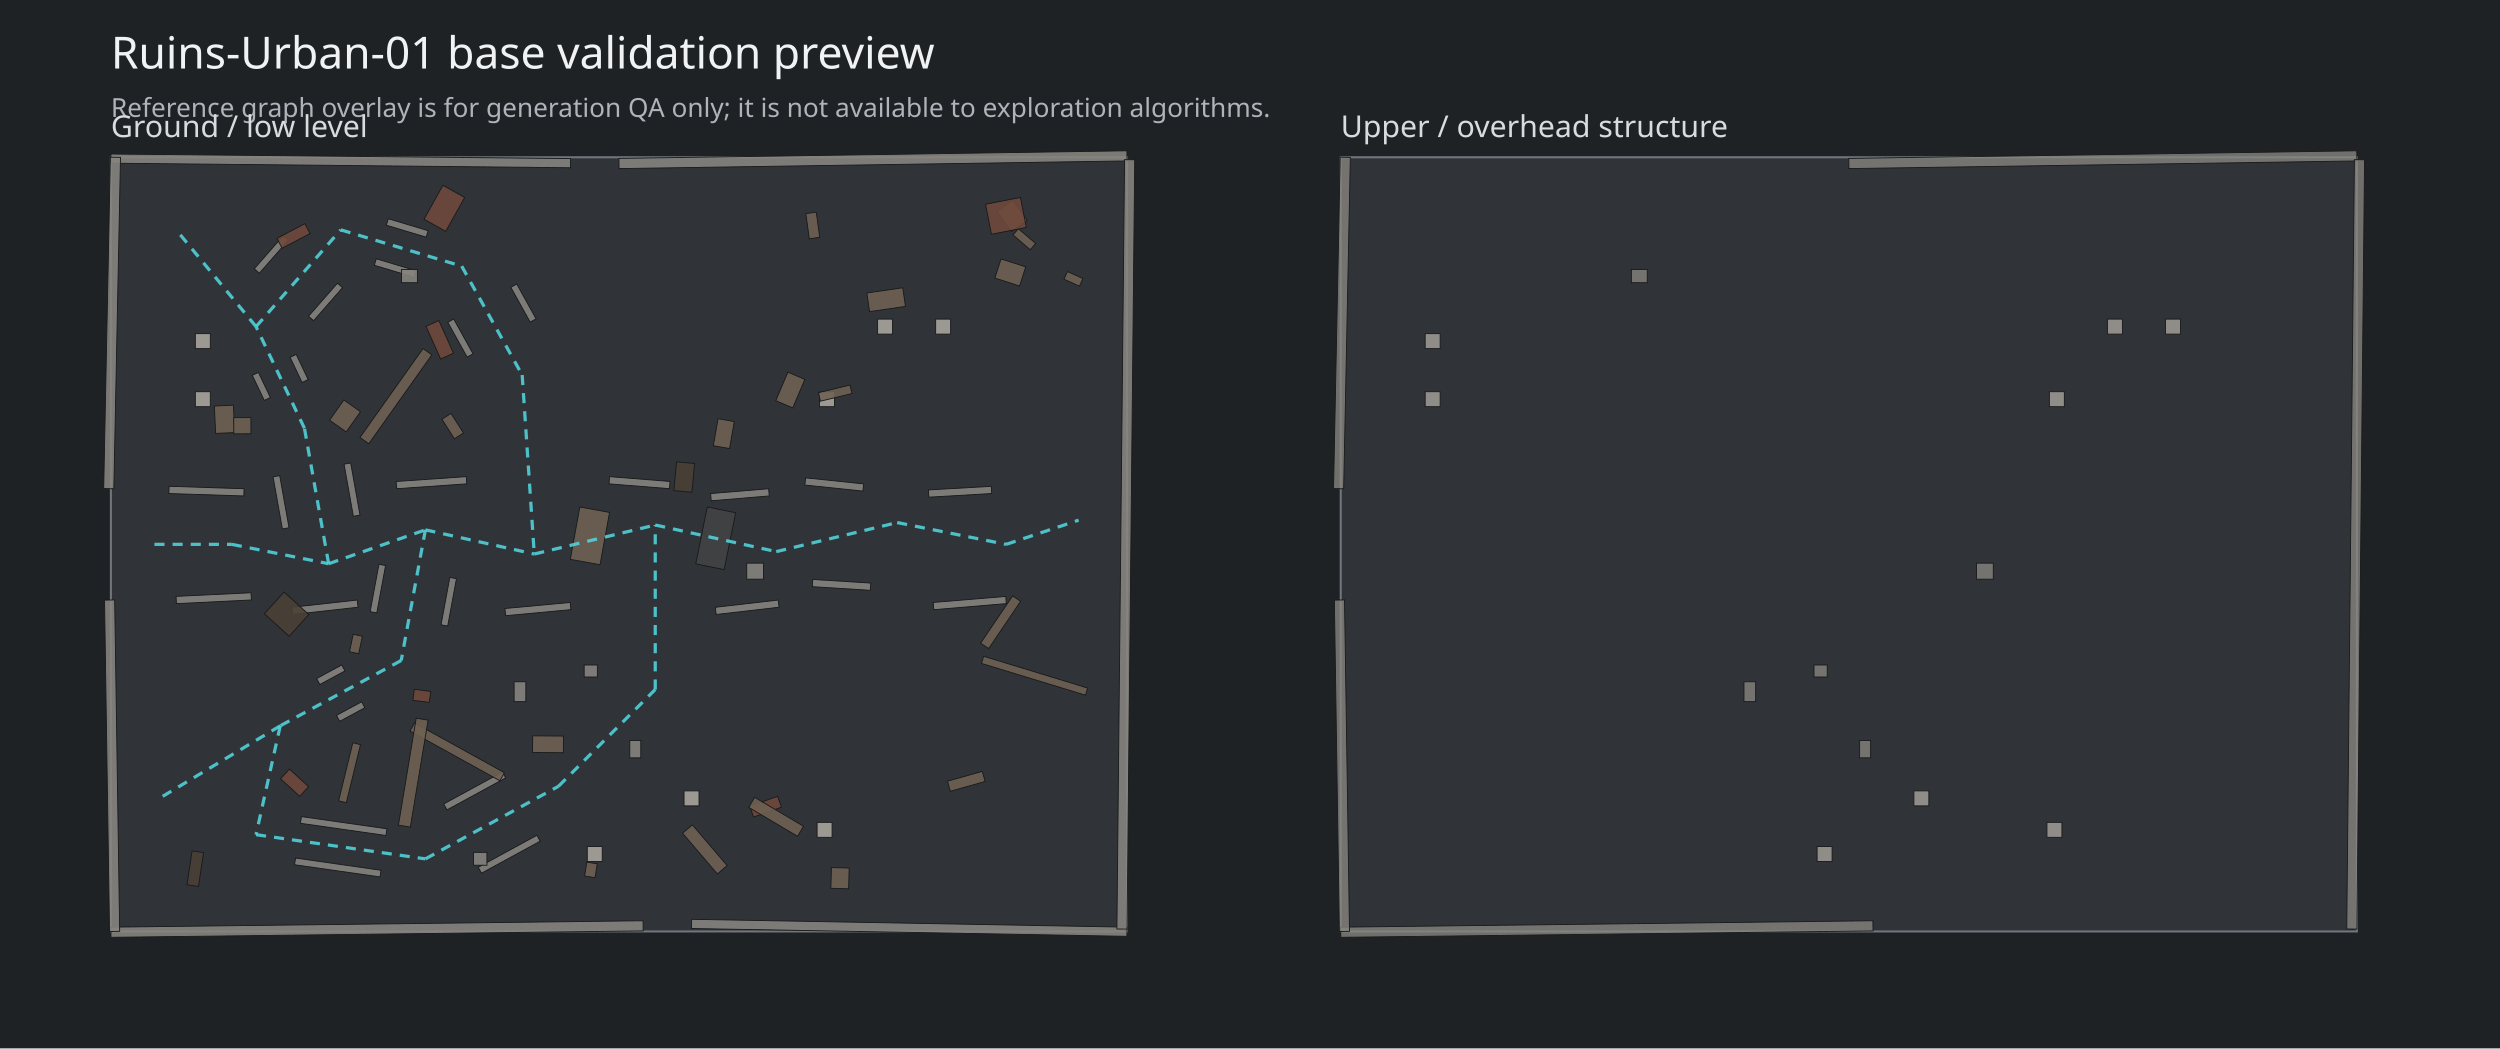
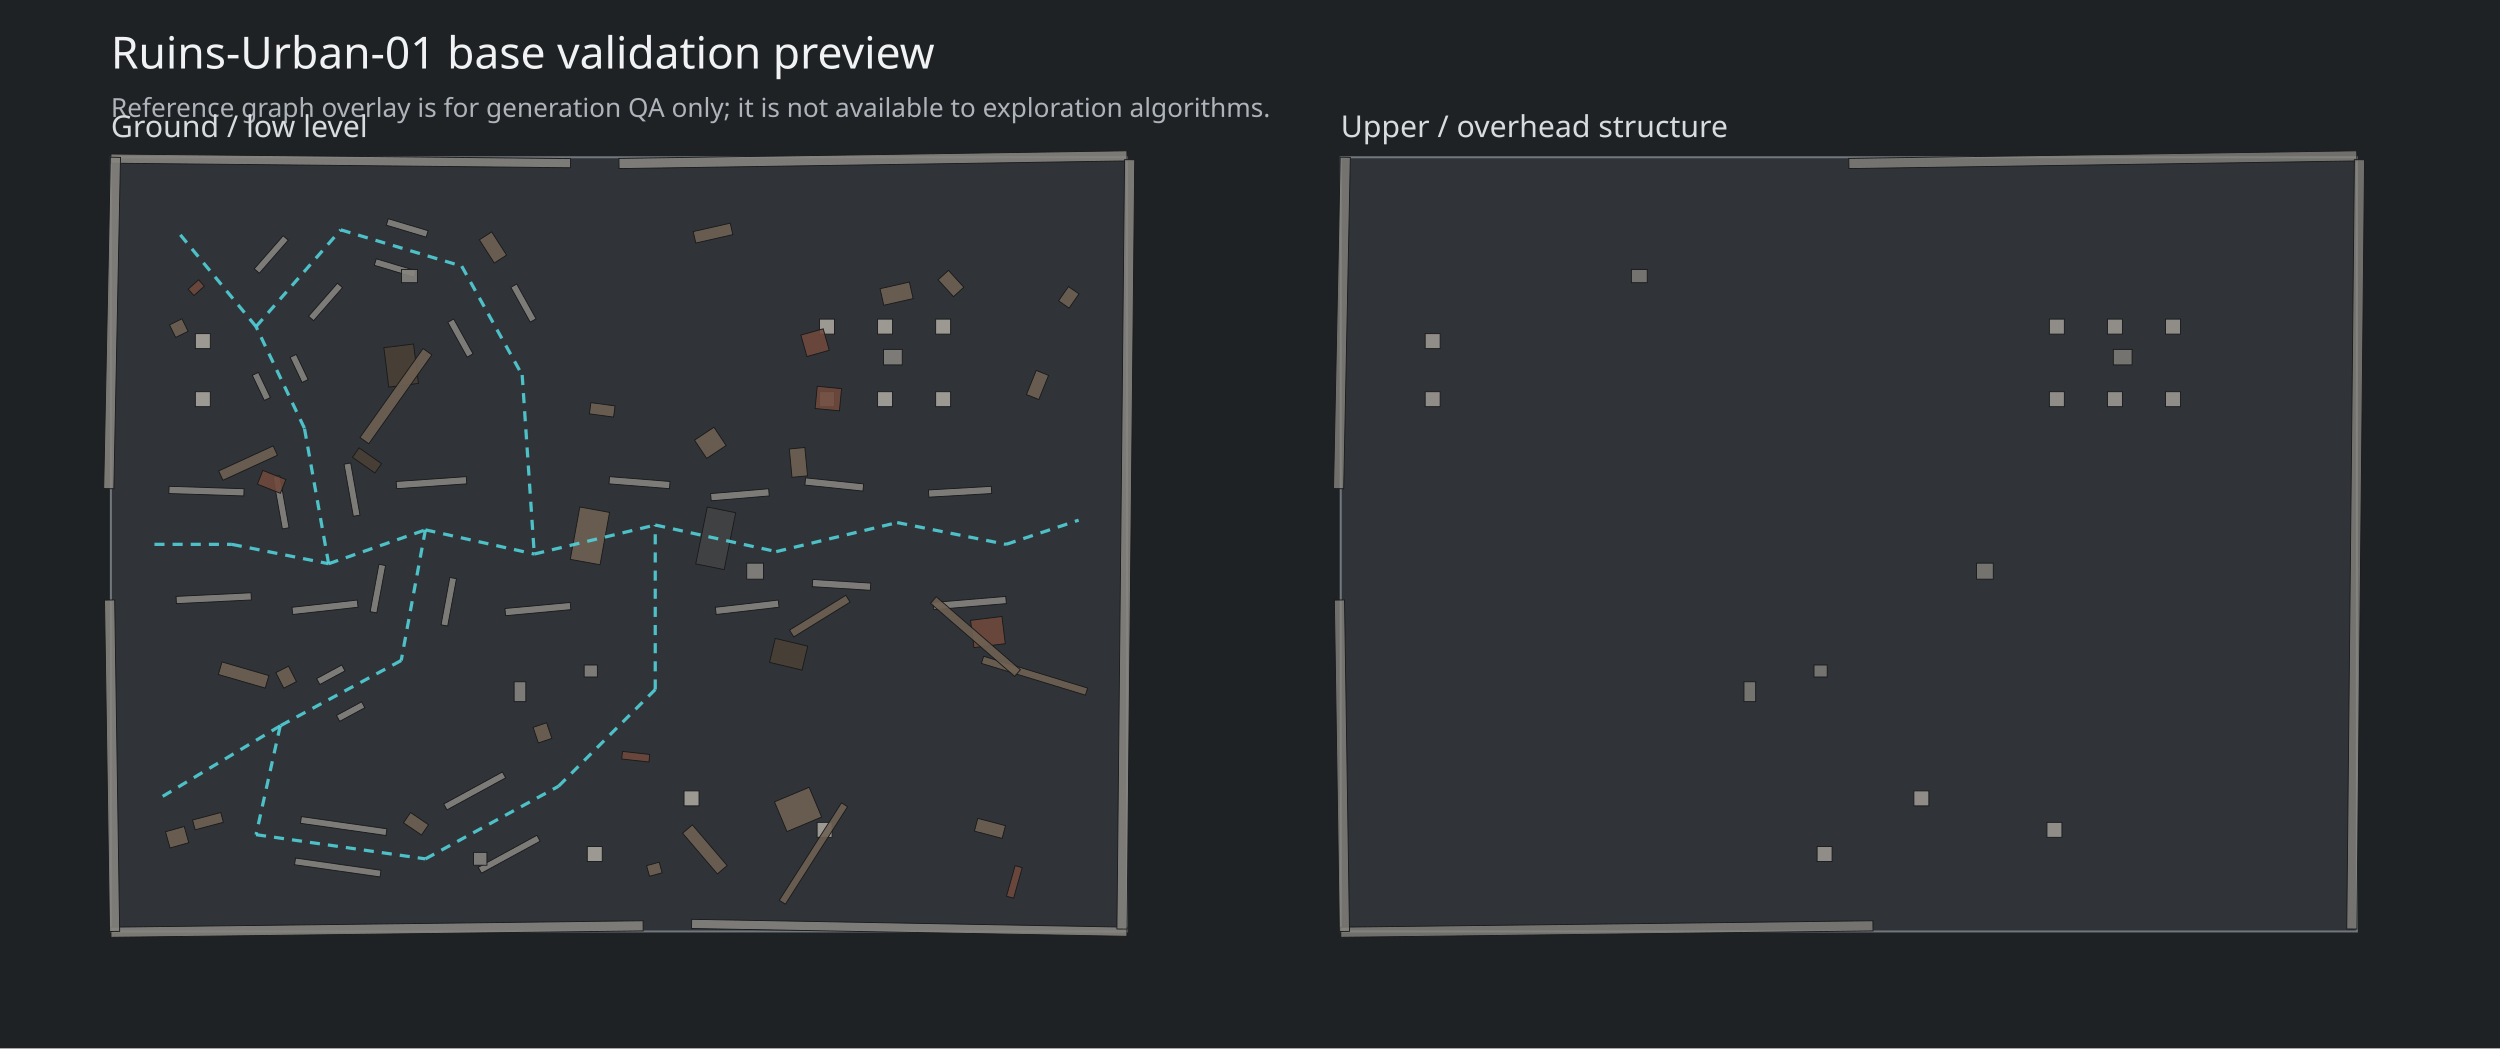
<svg xmlns="http://www.w3.org/2000/svg" width="1240" height="520" viewBox="0 0 1240 520">
  <rect width="1240" height="520" fill="#1f2225" />
  <text x="55" y="34" fill="#f1f2f3" font-family="sans-serif" font-size="22">Ruins-Urban-01 base validation preview</text>
  <text x="55" y="58" fill="#aeb4ba" font-family="sans-serif" font-size="13">Reference graph overlay is for generation QA only; it is not available to exploration algorithms.</text>
  <rect x="55.0" y="78.0" width="504.0" height="384.0" fill="#303438" stroke="#70777d" />
  <rect x="665.0" y="78.0" width="504.0" height="384.0" fill="#303438" stroke="#70777d" />
  <text x="55.0" y="68.0" fill="#d8dcdf" font-family="sans-serif" font-size="15">Ground / low level</text>
  <text x="665.0" y="68.0" fill="#d8dcdf" font-family="sans-serif" font-size="15">Upper / overhead structure</text>
  <rect x="55.00" y="77.52" width="228.00" height="4.56" fill="#87857f" fill-opacity="0.88" stroke="#18191a" stroke-width="0.45" transform="rotate(0.57 169.00 79.80)" />
  <rect x="307.00" y="76.68" width="252.00" height="5.04" fill="#87857f" fill-opacity="0.88" stroke="#18191a" stroke-width="0.45" transform="rotate(-0.86 433.00 79.20)" />
  <rect x="917.00" y="76.68" width="252.00" height="5.04" fill="#87857f" fill-opacity="0.78" stroke="#18191a" stroke-width="0.45" transform="rotate(-0.86 1043.00 79.20)" />
  <rect x="55.00" y="458.28" width="264.00" height="5.04" fill="#87857f" fill-opacity="0.88" stroke="#18191a" stroke-width="0.45" transform="rotate(-0.69 187.00 460.80)" />
  <rect x="665.00" y="458.28" width="264.00" height="5.04" fill="#87857f" fill-opacity="0.78" stroke="#18191a" stroke-width="0.45" transform="rotate(-0.69 797.00 460.80)" />
  <rect x="343.00" y="457.92" width="216.00" height="4.56" fill="#87857f" fill-opacity="0.88" stroke="#18191a" stroke-width="0.45" transform="rotate(1.03 451.00 460.20)" />
  <rect x="53.08" y="78.00" width="5.04" height="164.40" fill="#87857f" fill-opacity="0.88" stroke="#18191a" stroke-width="0.45" transform="rotate(1.15 55.60 160.20)" />
  <rect x="663.08" y="78.00" width="5.04" height="164.40" fill="#87857f" fill-opacity="0.78" stroke="#18191a" stroke-width="0.45" transform="rotate(1.15 665.60 160.20)" />
  <rect x="53.08" y="297.60" width="5.04" height="164.40" fill="#87857f" fill-opacity="0.88" stroke="#18191a" stroke-width="0.45" transform="rotate(-0.86 55.60 379.80)" />
  <rect x="663.08" y="297.60" width="5.04" height="164.40" fill="#87857f" fill-opacity="0.78" stroke="#18191a" stroke-width="0.45" transform="rotate(-0.86 665.60 379.80)" />
  <rect x="555.88" y="79.20" width="5.04" height="381.60" fill="#87857f" fill-opacity="0.88" stroke="#18191a" stroke-width="0.45" transform="rotate(0.57 558.40 270.00)" />
  <rect x="1165.88" y="79.20" width="5.04" height="381.60" fill="#87857f" fill-opacity="0.78" stroke="#18191a" stroke-width="0.45" transform="rotate(0.57 1168.40 270.00)" />
  <rect x="126.27" y="247.46" width="26.26" height="3.36" fill="#87857f" fill-opacity="0.88" stroke="#18191a" stroke-width="0.45" transform="rotate(-100.12 139.40 249.14)" />
  <rect x="161.47" y="241.18" width="26.26" height="3.36" fill="#87857f" fill-opacity="0.88" stroke="#18191a" stroke-width="0.45" transform="rotate(-100.12 174.60 242.86)" />
  <rect x="122.72" y="189.98" width="13.82" height="3.36" fill="#87857f" fill-opacity="0.88" stroke="#18191a" stroke-width="0.45" transform="rotate(-115.46 129.63 191.66)" />
  <rect x="141.46" y="181.06" width="13.82" height="3.36" fill="#87857f" fill-opacity="0.88" stroke="#18191a" stroke-width="0.45" transform="rotate(-115.46 148.37 182.74)" />
  <rect x="123.65" y="124.55" width="21.78" height="3.36" fill="#87857f" fill-opacity="0.88" stroke="#18191a" stroke-width="0.45" transform="rotate(-48.81 134.54 126.23)" />
  <rect x="150.57" y="148.09" width="21.78" height="3.36" fill="#87857f" fill-opacity="0.88" stroke="#18191a" stroke-width="0.45" transform="rotate(-48.81 161.46 149.77)" />
  <rect x="191.66" y="111.38" width="20.64" height="3.36" fill="#87857f" fill-opacity="0.88" stroke="#18191a" stroke-width="0.45" transform="rotate(16.70 201.98 113.06)" />
  <rect x="185.70" y="131.26" width="20.64" height="3.36" fill="#87857f" fill-opacity="0.88" stroke="#18191a" stroke-width="0.45" transform="rotate(16.70 196.02 132.94)" />
  <rect x="249.74" y="148.64" width="19.77" height="3.36" fill="#87857f" fill-opacity="0.88" stroke="#18191a" stroke-width="0.45" transform="rotate(60.95 259.63 150.32)" />
  <rect x="218.48" y="166.00" width="19.77" height="3.36" fill="#87857f" fill-opacity="0.88" stroke="#18191a" stroke-width="0.45" transform="rotate(60.95 228.37 167.68)" />
  <rect x="210.63" y="296.78" width="23.90" height="3.36" fill="#87857f" fill-opacity="0.88" stroke="#18191a" stroke-width="0.45" transform="rotate(100.49 222.58 298.46)" />
  <rect x="175.47" y="290.26" width="23.90" height="3.36" fill="#87857f" fill-opacity="0.88" stroke="#18191a" stroke-width="0.45" transform="rotate(100.49 187.42 291.94)" />
  <rect x="166.84" y="351.25" width="14.19" height="3.36" fill="#87857f" fill-opacity="0.88" stroke="#18191a" stroke-width="0.45" transform="rotate(151.63 173.93 352.93)" />
  <rect x="156.97" y="332.99" width="14.19" height="3.36" fill="#87857f" fill-opacity="0.88" stroke="#18191a" stroke-width="0.45" transform="rotate(151.63 164.07 334.67)" />
  <rect x="149.04" y="408.04" width="42.85" height="3.36" fill="#87857f" fill-opacity="0.88" stroke="#18191a" stroke-width="0.45" transform="rotate(8.13 170.47 409.72)" />
  <rect x="146.11" y="428.60" width="42.85" height="3.36" fill="#87857f" fill-opacity="0.88" stroke="#18191a" stroke-width="0.45" transform="rotate(8.13 167.53 430.28)" />
  <rect x="218.85" y="390.62" width="33.18" height="3.36" fill="#87857f" fill-opacity="0.88" stroke="#18191a" stroke-width="0.45" transform="rotate(-28.61 235.44 392.30)" />
  <rect x="235.97" y="422.02" width="33.18" height="3.36" fill="#87857f" fill-opacity="0.88" stroke="#18191a" stroke-width="0.45" transform="rotate(-28.61 252.56 423.70)" />
  <rect x="83.79" y="241.80" width="37.22" height="3.60" fill="#87857f" fill-opacity="0.88" stroke="#18191a" stroke-width="0.45" transform="rotate(1.85 102.40 243.60)" />
  <rect x="196.56" y="237.60" width="34.88" height="3.60" fill="#87857f" fill-opacity="0.88" stroke="#18191a" stroke-width="0.45" transform="rotate(-3.95 214.00 239.40)" />
  <rect x="302.15" y="237.60" width="30.10" height="3.60" fill="#87857f" fill-opacity="0.88" stroke="#18191a" stroke-width="0.45" transform="rotate(4.57 317.20 239.40)" />
  <rect x="352.55" y="243.60" width="28.90" height="3.60" fill="#87857f" fill-opacity="0.88" stroke="#18191a" stroke-width="0.45" transform="rotate(-4.76 367.00 245.40)" />
  <rect x="399.32" y="238.50" width="28.96" height="3.60" fill="#87857f" fill-opacity="0.88" stroke="#18191a" stroke-width="0.45" transform="rotate(5.95 413.80 240.30)" />
  <rect x="460.57" y="242.10" width="31.25" height="3.60" fill="#87857f" fill-opacity="0.88" stroke="#18191a" stroke-width="0.45" transform="rotate(-3.30 476.20 243.90)" />
  <rect x="87.38" y="294.90" width="37.24" height="3.60" fill="#87857f" fill-opacity="0.88" stroke="#18191a" stroke-width="0.45" transform="rotate(-2.77 106.00 296.70)" />
  <rect x="144.90" y="299.40" width="32.60" height="3.60" fill="#87857f" fill-opacity="0.88" stroke="#18191a" stroke-width="0.45" transform="rotate(-6.34 161.20 301.20)" />
  <rect x="250.53" y="300.30" width="32.54" height="3.60" fill="#87857f" fill-opacity="0.88" stroke="#18191a" stroke-width="0.45" transform="rotate(-5.29 266.80 302.10)" />
  <rect x="354.90" y="299.40" width="31.41" height="3.60" fill="#87857f" fill-opacity="0.88" stroke="#18191a" stroke-width="0.45" transform="rotate(-6.58 370.60 301.20)" />
  <rect x="402.97" y="288.30" width="28.86" height="3.60" fill="#87857f" fill-opacity="0.88" stroke="#18191a" stroke-width="0.45" transform="rotate(3.58 417.40 290.10)" />
  <rect x="462.94" y="297.30" width="36.12" height="3.60" fill="#87857f" fill-opacity="0.88" stroke="#18191a" stroke-width="0.45" transform="rotate(-4.76 481.00 299.10)" />
  <rect x="96.88" y="194.28" width="7.44" height="7.44" fill="#aaa79f" fill-opacity="0.88" stroke="#18191a" stroke-width="0.45" transform="rotate(-0.00 100.60 198.00)" />
  <rect x="706.88" y="194.28" width="7.44" height="7.44" fill="#aaa79f" fill-opacity="0.78" stroke="#18191a" stroke-width="0.45" transform="rotate(-0.00 710.60 198.00)" />
  <rect x="96.88" y="165.48" width="7.44" height="7.44" fill="#aaa79f" fill-opacity="0.88" stroke="#18191a" stroke-width="0.45" transform="rotate(-0.00 100.60 169.20)" />
  <rect x="706.88" y="165.48" width="7.44" height="7.44" fill="#aaa79f" fill-opacity="0.78" stroke="#18191a" stroke-width="0.45" transform="rotate(-0.00 710.60 169.20)" />
  <rect x="406.48" y="194.28" width="7.44" height="7.44" fill="#aaa79f" fill-opacity="0.88" stroke="#18191a" stroke-width="0.45" transform="rotate(-0.00 410.20 198.00)" />
  <rect x="1016.48" y="194.28" width="7.44" height="7.44" fill="#aaa79f" fill-opacity="0.78" stroke="#18191a" stroke-width="0.45" transform="rotate(-0.00 1020.20 198.00)" />
+   <rect x="435.28" y="194.28" width="7.44" height="7.44" fill="#aaa79f" fill-opacity="0.88" stroke="#18191a" stroke-width="0.45" transform="rotate(-0.00 439.00 198.00)" />
+   <rect x="1045.28" y="194.28" width="7.44" height="7.44" fill="#aaa79f" fill-opacity="0.78" stroke="#18191a" stroke-width="0.45" transform="rotate(-0.00 1049.00 198.00)" />
+   <rect x="464.08" y="194.28" width="7.44" height="7.44" fill="#aaa79f" fill-opacity="0.88" stroke="#18191a" stroke-width="0.45" transform="rotate(-0.00 467.80 198.00)" />
+   <rect x="1074.08" y="194.28" width="7.44" height="7.44" fill="#aaa79f" fill-opacity="0.78" stroke="#18191a" stroke-width="0.45" transform="rotate(-0.00 1077.80 198.00)" />
+   <rect x="406.48" y="158.28" width="7.44" height="7.44" fill="#aaa79f" fill-opacity="0.88" stroke="#18191a" stroke-width="0.45" transform="rotate(-0.00 410.20 162.00)" />
+   <rect x="1016.48" y="158.28" width="7.44" height="7.44" fill="#aaa79f" fill-opacity="0.78" stroke="#18191a" stroke-width="0.45" transform="rotate(-0.00 1020.20 162.00)" />
  <rect x="435.28" y="158.28" width="7.44" height="7.44" fill="#aaa79f" fill-opacity="0.88" stroke="#18191a" stroke-width="0.45" transform="rotate(-0.00 439.00 162.00)" />
  <rect x="1045.28" y="158.28" width="7.44" height="7.44" fill="#aaa79f" fill-opacity="0.78" stroke="#18191a" stroke-width="0.45" transform="rotate(-0.00 1049.00 162.00)" />
  <rect x="464.08" y="158.28" width="7.44" height="7.44" fill="#aaa79f" fill-opacity="0.88" stroke="#18191a" stroke-width="0.45" transform="rotate(-0.00 467.80 162.00)" />
  <rect x="1074.08" y="158.28" width="7.44" height="7.44" fill="#aaa79f" fill-opacity="0.78" stroke="#18191a" stroke-width="0.45" transform="rotate(-0.00 1077.80 162.00)" />
  <rect x="291.28" y="419.88" width="7.44" height="7.44" fill="#aaa79f" fill-opacity="0.88" stroke="#18191a" stroke-width="0.45" transform="rotate(-0.00 295.00 423.60)" />
  <rect x="901.28" y="419.88" width="7.44" height="7.44" fill="#aaa79f" fill-opacity="0.78" stroke="#18191a" stroke-width="0.45" transform="rotate(-0.00 905.00 423.60)" />
  <rect x="339.28" y="392.28" width="7.44" height="7.44" fill="#aaa79f" fill-opacity="0.88" stroke="#18191a" stroke-width="0.45" transform="rotate(-0.00 343.00 396.00)" />
  <rect x="949.28" y="392.28" width="7.44" height="7.44" fill="#aaa79f" fill-opacity="0.78" stroke="#18191a" stroke-width="0.45" transform="rotate(-0.00 953.00 396.00)" />
  <rect x="405.28" y="407.88" width="7.44" height="7.44" fill="#aaa79f" fill-opacity="0.88" stroke="#18191a" stroke-width="0.45" transform="rotate(-0.00 409.00 411.60)" />
  <rect x="1015.28" y="407.88" width="7.44" height="7.44" fill="#aaa79f" fill-opacity="0.78" stroke="#18191a" stroke-width="0.45" transform="rotate(-0.00 1019.00 411.60)" />
  <rect x="285.10" y="252.60" width="15.00" height="26.40" fill="#6f6253" fill-opacity="0.88" stroke="#18191a" stroke-width="0.45" transform="rotate(10.31 292.60 265.80)" />
  <rect x="347.80" y="252.60" width="14.40" height="28.80" fill="#414345" fill-opacity="0.88" stroke="#18191a" stroke-width="0.45" transform="rotate(11.46 355.00 267.00)" />
  <rect x="234.88" y="422.76" width="6.64" height="6.39" fill="#87857f" fill-opacity="0.88" stroke="#18191a" stroke-width="0.45" transform="rotate(-0.00 238.20 425.96)" />
  <rect x="199.15" y="133.64" width="7.89" height="6.59" fill="#87857f" fill-opacity="0.88" stroke="#18191a" stroke-width="0.45" transform="rotate(-0.00 203.09 136.94)" />
  <rect x="809.15" y="133.64" width="7.89" height="6.59" fill="#87857f" fill-opacity="0.78" stroke="#18191a" stroke-width="0.45" transform="rotate(-0.00 813.09 136.94)" />
  <rect x="370.37" y="279.32" width="8.30" height="7.96" fill="#87857f" fill-opacity="0.88" stroke="#18191a" stroke-width="0.45" transform="rotate(-0.00 374.52 283.30)" />
  <rect x="980.37" y="279.32" width="8.30" height="7.96" fill="#87857f" fill-opacity="0.78" stroke="#18191a" stroke-width="0.45" transform="rotate(-0.00 984.52 283.30)" />
  <rect x="255.00" y="338.15" width="5.82" height="9.87" fill="#87857f" fill-opacity="0.88" stroke="#18191a" stroke-width="0.45" transform="rotate(-0.00 257.91 343.08)" />
  <rect x="865.00" y="338.15" width="5.82" height="9.87" fill="#87857f" fill-opacity="0.78" stroke="#18191a" stroke-width="0.45" transform="rotate(-0.00 867.91 343.08)" />
+   <rect x="438.20" y="173.29" width="9.32" height="7.71" fill="#87857f" fill-opacity="0.88" stroke="#18191a" stroke-width="0.45" transform="rotate(-0.00 442.86 177.15)" />
+   <rect x="1048.20" y="173.29" width="9.32" height="7.71" fill="#87857f" fill-opacity="0.78" stroke="#18191a" stroke-width="0.45" transform="rotate(-0.00 1052.86 177.15)" />
  <rect x="289.74" y="329.84" width="6.56" height="5.96" fill="#87857f" fill-opacity="0.88" stroke="#18191a" stroke-width="0.45" transform="rotate(-0.00 293.02 332.82)" />
  <rect x="899.74" y="329.84" width="6.56" height="5.96" fill="#87857f" fill-opacity="0.78" stroke="#18191a" stroke-width="0.45" transform="rotate(-0.00 903.02 332.82)" />
-   <rect x="312.37" y="367.27" width="5.47" height="8.62" fill="#87857f" fill-opacity="0.88" stroke="#18191a" stroke-width="0.45" transform="rotate(-0.00 315.11 371.58)" />
-   <rect x="922.37" y="367.27" width="5.47" height="8.62" fill="#87857f" fill-opacity="0.78" stroke="#18191a" stroke-width="0.45" transform="rotate(-0.00 925.11 371.58)" />
-   <rect x="210.76" y="97.15" width="19.25" height="12.36" fill="#70493b" fill-opacity="0.88" stroke="#18191a" stroke-width="0.45" transform="rotate(-60.85 220.39 103.33)" />
-   <rect x="174.22" y="314.99" width="4.67" height="8.85" fill="#6f6253" fill-opacity="0.88" stroke="#18191a" stroke-width="0.45" transform="rotate(-168.06 176.55 319.42)" />
-   <rect x="352.20" y="210.99" width="13.61" height="8.17" fill="#6f6253" fill-opacity="0.88" stroke="#18191a" stroke-width="0.45" transform="rotate(-80.01 359.01 215.08)" />
-   <rect x="164.98" y="201.25" width="12.30" height="10.11" fill="#6f6253" fill-opacity="0.88" stroke="#18191a" stroke-width="0.45" transform="rotate(-54.72 171.13 206.30)" />
-   <rect x="205.10" y="342.39" width="8.21" height="5.49" fill="#70493b" fill-opacity="0.88" stroke="#18191a" stroke-width="0.45" transform="rotate(-172.71 209.21 345.14)" />
-   <rect x="106.63" y="201.17" width="9.47" height="13.61" fill="#6f6253" fill-opacity="0.88" stroke="#18191a" stroke-width="0.45" transform="rotate(-2.60 111.37 207.98)" />
-   <rect x="496.12" y="128.71" width="9.98" height="12.88" fill="#6f6253" fill-opacity="0.88" stroke="#18191a" stroke-width="0.45" transform="rotate(-72.15 501.11 135.15)" />
-   <rect x="88.37" y="427.98" width="16.98" height="5.77" fill="#4a4035" fill-opacity="0.88" stroke="#18191a" stroke-width="0.45" transform="rotate(-81.48 96.86 430.87)" />
-   <rect x="137.73" y="114.26" width="15.67" height="5.55" fill="#70493b" fill-opacity="0.88" stroke="#18191a" stroke-width="0.45" transform="rotate(-27.82 145.56 117.03)" />
-   <rect x="470.33" y="384.93" width="17.92" height="5.20" fill="#6f6253" fill-opacity="0.88" stroke="#18191a" stroke-width="0.45" transform="rotate(-15.76 479.29 387.53)" />
-   <rect x="264.18" y="365.04" width="15.28" height="8.27" fill="#6f6253" fill-opacity="0.88" stroke="#18191a" stroke-width="0.45" transform="rotate(-179.55 271.82 369.17)" />
-   <rect x="502.40" y="116.60" width="11.30" height="4.11" fill="#6f6253" fill-opacity="0.88" stroke="#18191a" stroke-width="0.45" transform="rotate(-139.51 508.05 118.65)" />
-   <rect x="139.65" y="384.95" width="12.89" height="6.51" fill="#70493b" fill-opacity="0.88" stroke="#18191a" stroke-width="0.45" transform="rotate(-137.51 146.10 388.21)" />
-   <rect x="528.21" y="136.24" width="8.42" height="4.18" fill="#6f6253" fill-opacity="0.88" stroke="#18191a" stroke-width="0.45" transform="rotate(-155.63 532.42 138.33)" />
-   <rect x="133.83" y="297.36" width="16.62" height="14.53" fill="#4a4035" fill-opacity="0.88" stroke="#18191a" stroke-width="0.45" transform="rotate(-137.72 142.14 304.62)" />
-   <rect x="400.52" y="105.54" width="5.23" height="12.59" fill="#6f6253" fill-opacity="0.88" stroke="#18191a" stroke-width="0.45" transform="rotate(-7.85 403.14 111.83)" />
-   <rect x="372.39" y="397.25" width="14.68" height="5.72" fill="#70493b" fill-opacity="0.88" stroke="#18191a" stroke-width="0.45" transform="rotate(-19.57 379.73 400.11)" />
-   <rect x="495.84" y="102.28" width="12.32" height="9.58" fill="#6f6253" fill-opacity="0.88" stroke="#18191a" stroke-width="0.45" transform="rotate(-125.74 502.00 107.07)" />
-   <rect x="115.93" y="207.13" width="8.54" height="8.05" fill="#6f6253" fill-opacity="0.88" stroke="#18191a" stroke-width="0.45" transform="rotate(-0.30 120.20 211.16)" />
-   <rect x="411.50" y="431.18" width="10.28" height="8.82" fill="#6f6253" fill-opacity="0.88" stroke="#18191a" stroke-width="0.45" transform="rotate(-88.47 416.64 435.58)" />
-   <rect x="209.22" y="165.03" width="17.77" height="7.01" fill="#70493b" fill-opacity="0.88" stroke="#18191a" stroke-width="0.45" transform="rotate(-114.17 218.11 168.53)" />
-   <rect x="332.22" y="232.10" width="14.34" height="9.00" fill="#4a4035" fill-opacity="0.88" stroke="#18191a" stroke-width="0.45" transform="rotate(-84.65 339.39 236.61)" />
-   <rect x="384.32" y="188.89" width="15.36" height="9.16" fill="#6f6253" fill-opacity="0.88" stroke="#18191a" stroke-width="0.45" transform="rotate(-66.93 391.99 193.47)" />
-   <rect x="290.47" y="427.99" width="5.26" height="6.96" fill="#6f6253" fill-opacity="0.88" stroke="#18191a" stroke-width="0.45" transform="rotate(-171.27 293.10 431.47)" />
-   <rect x="490.12" y="99.47" width="17.64" height="15.17" fill="#70493b" fill-opacity="0.88" stroke="#18191a" stroke-width="0.45" transform="rotate(-11.06 498.94 107.05)" />
-   <rect x="430.53" y="143.97" width="18.01" height="9.35" fill="#6f6253" fill-opacity="0.88" stroke="#18191a" stroke-width="0.45" transform="rotate(-8.22 439.53 148.65)" />
-   <rect x="412.08" y="186.93" width="4.33" height="16.11" fill="#6f6253" fill-opacity="0.88" stroke="#18191a" stroke-width="0.45" transform="rotate(-103.68 414.25 194.98)" />
-   <rect x="221.86" y="205.58" width="5.36" height="11.53" fill="#6f6253" fill-opacity="0.88" stroke="#18191a" stroke-width="0.45" transform="rotate(-32.48 224.54 211.35)" />
-   <rect x="158.57" y="381.30" width="29.65" height="3.94" fill="#6f6253" fill-opacity="0.88" stroke="#18191a" stroke-width="0.45" transform="rotate(-76.26 173.39 383.28)" />
-   <rect x="201.28" y="370.62" width="50.96" height="4.60" fill="#6f6253" fill-opacity="0.88" stroke="#18191a" stroke-width="0.45" transform="rotate(-151.06 226.76 372.92)" />
+   <rect x="308.53" y="373.45" width="13.59" height="3.79" fill="#70493b" fill-opacity="0.88" stroke="#18191a" stroke-width="0.45" transform="rotate(-173.67 315.32 375.34)" />
+   <rect x="392.14" y="222.29" width="7.75" height="14.13" fill="#6f6253" fill-opacity="0.88" stroke="#18191a" stroke-width="0.45" transform="rotate(-5.39 396.02 229.36)" />
+   <rect x="264.98" y="359.94" width="8.18" height="7.09" fill="#6f6253" fill-opacity="0.88" stroke="#18191a" stroke-width="0.45" transform="rotate(-108.63 269.07 363.49)" />
+   <rect x="237.66" y="119.11" width="13.69" height="7.27" fill="#6f6253" fill-opacity="0.88" stroke="#18191a" stroke-width="0.45" transform="rotate(-122.71 244.51 122.74)" />
+   <rect x="131.04" y="232.86" width="7.35" height="12.29" fill="#70493b" fill-opacity="0.88" stroke="#18191a" stroke-width="0.45" transform="rotate(-68.33 134.72 239.00)" />
+   <rect x="137.59" y="332.32" width="8.65" height="7.08" fill="#6f6253" fill-opacity="0.88" stroke="#18191a" stroke-width="0.45" transform="rotate(-117.04 141.92 335.86)" />
+   <rect x="344.23" y="112.69" width="18.85" height="5.84" fill="#6f6253" fill-opacity="0.88" stroke="#18191a" stroke-width="0.45" transform="rotate(-12.78 353.65 115.61)" />
+   <rect x="382.88" y="318.41" width="16.59" height="12.22" fill="#4a4035" fill-opacity="0.88" stroke="#18191a" stroke-width="0.45" transform="rotate(-166.62 391.17 324.52)" />
+   <rect x="482.17" y="306.67" width="15.69" height="13.62" fill="#70493b" fill-opacity="0.88" stroke="#18191a" stroke-width="0.45" transform="rotate(-7.05 490.01 313.48)" />
+   <rect x="85.24" y="159.27" width="6.89" height="6.94" fill="#6f6253" fill-opacity="0.88" stroke="#18191a" stroke-width="0.45" transform="rotate(-26.27 88.68 162.74)" />
+   <rect x="511.29" y="184.49" width="6.62" height="12.92" fill="#6f6253" fill-opacity="0.88" stroke="#18191a" stroke-width="0.45" transform="rotate(-158.01 514.60 190.95)" />
+   <rect x="200.94" y="405.50" width="10.80" height="6.18" fill="#6f6253" fill-opacity="0.88" stroke="#18191a" stroke-width="0.45" transform="rotate(-145.81 206.34 408.59)" />
+   <rect x="95.20" y="139.21" width="4.28" height="6.97" fill="#70493b" fill-opacity="0.88" stroke="#18191a" stroke-width="0.45" transform="rotate(-131.97 97.34 142.69)" />
+   <rect x="321.31" y="428.40" width="6.50" height="5.47" fill="#6f6253" fill-opacity="0.88" stroke="#18191a" stroke-width="0.45" transform="rotate(-15.39 324.56 431.13)" />
+   <rect x="189.12" y="173.90" width="19.71" height="14.84" fill="#4a4035" fill-opacity="0.88" stroke="#18191a" stroke-width="0.45" transform="rotate(-97.07 198.97 181.32)" />
+   <rect x="526.93" y="143.19" width="6.36" height="8.60" fill="#6f6253" fill-opacity="0.88" stroke="#18191a" stroke-width="0.45" transform="rotate(-145.19 530.11 147.49)" />
+   <rect x="398.51" y="164.43" width="11.52" height="11.07" fill="#70493b" fill-opacity="0.88" stroke="#18191a" stroke-width="0.45" transform="rotate(-15.69 404.27 169.97)" />
+   <rect x="95.90" y="404.78" width="14.49" height="5.02" fill="#6f6253" fill-opacity="0.88" stroke="#18191a" stroke-width="0.45" transform="rotate(-14.77 103.14 407.29)" />
+   <rect x="386.50" y="393.47" width="18.67" height="16.01" fill="#6f6253" fill-opacity="0.88" stroke="#18191a" stroke-width="0.45" transform="rotate(-22.79 395.84 401.47)" />
+   <rect x="295.89" y="197.24" width="5.61" height="12.11" fill="#6f6253" fill-opacity="0.88" stroke="#18191a" stroke-width="0.45" transform="rotate(-82.33 298.70 203.29)" />
+   <rect x="495.24" y="435.59" width="15.75" height="3.69" fill="#70493b" fill-opacity="0.88" stroke="#18191a" stroke-width="0.45" transform="rotate(-74.25 503.12 437.43)" />
+   <rect x="179.18" y="221.59" width="5.71" height="13.60" fill="#4a4035" fill-opacity="0.88" stroke="#18191a" stroke-width="0.45" transform="rotate(-54.91 182.03 228.39)" />
+   <rect x="440.50" y="138.18" width="8.42" height="14.93" fill="#6f6253" fill-opacity="0.88" stroke="#18191a" stroke-width="0.45" transform="rotate(-102.79 444.71 145.65)" />
+   <rect x="346.88" y="213.84" width="10.89" height="11.59" fill="#6f6253" fill-opacity="0.88" stroke="#18191a" stroke-width="0.45" transform="rotate(-123.55 352.32 219.64)" />
+   <rect x="405.32" y="191.62" width="11.08" height="12.13" fill="#70493b" fill-opacity="0.88" stroke="#18191a" stroke-width="0.45" transform="rotate(-84.51 410.86 197.69)" />
+   <rect x="83.68" y="410.44" width="8.36" height="9.66" fill="#6f6253" fill-opacity="0.88" stroke="#18191a" stroke-width="0.45" transform="rotate(-105.68 87.86 415.27)" />
+   <rect x="483.91" y="407.60" width="14.22" height="6.55" fill="#6f6253" fill-opacity="0.88" stroke="#18191a" stroke-width="0.45" transform="rotate(-165.24 491.02 410.88)" />
+   <rect x="466.04" y="137.15" width="11.32" height="6.95" fill="#6f6253" fill-opacity="0.88" stroke="#18191a" stroke-width="0.45" transform="rotate(-132.33 471.69 140.63)" />
+   <rect x="374.78" y="421.54" width="57.35" height="3.60" fill="#6f6253" fill-opacity="0.88" stroke="#18191a" stroke-width="0.45" transform="rotate(-57.45 403.46 423.34)" />
+   <rect x="108.16" y="227.13" width="29.76" height="5.11" fill="#6f6253" fill-opacity="0.88" stroke="#18191a" stroke-width="0.45" transform="rotate(-24.65 123.04 229.69)" />
  <rect x="169.33" y="193.81" width="54.09" height="5.38" fill="#6f6253" fill-opacity="0.88" stroke="#18191a" stroke-width="0.45" transform="rotate(-54.65 196.37 196.50)" />
  <rect x="486.15" y="333.31" width="53.93" height="3.70" fill="#6f6253" fill-opacity="0.88" stroke="#18191a" stroke-width="0.45" transform="rotate(-163.02 513.12 335.16)" />
  <rect x="336.33" y="418.11" width="26.56" height="6.38" fill="#6f6253" fill-opacity="0.88" stroke="#18191a" stroke-width="0.45" transform="rotate(-130.51 349.61 421.30)" />
-   <rect x="178.08" y="380.23" width="53.78" height="5.99" fill="#6f6253" fill-opacity="0.88" stroke="#18191a" stroke-width="0.45" transform="rotate(-80.57 204.98 383.22)" />
-   <rect x="482.15" y="306.23" width="28.32" height="4.80" fill="#6f6253" fill-opacity="0.88" stroke="#18191a" stroke-width="0.45" transform="rotate(-55.89 496.31 308.63)" />
-   <rect x="370.87" y="402.24" width="28.18" height="5.78" fill="#6f6253" fill-opacity="0.88" stroke="#18191a" stroke-width="0.45" transform="rotate(-149.37 384.96 405.14)" />
+   <rect x="456.23" y="313.56" width="55.23" height="4.35" fill="#6f6253" fill-opacity="0.88" stroke="#18191a" stroke-width="0.45" transform="rotate(-139.05 483.84 315.74)" />
+   <rect x="108.73" y="331.58" width="24.23" height="6.48" fill="#6f6253" fill-opacity="0.88" stroke="#18191a" stroke-width="0.45" transform="rotate(-163.81 120.84 334.82)" />
+   <rect x="390.18" y="303.58" width="32.86" height="4.01" fill="#6f6253" fill-opacity="0.88" stroke="#18191a" stroke-width="0.45" transform="rotate(-31.73 406.62 305.58)" />
  <line x1="76.60" y1="270.00" x2="115.00" y2="270.00" stroke="#51d0d8" stroke-width="1.6" stroke-dasharray="5 4" opacity="0.9" />
  <line x1="115.00" y1="270.00" x2="163.00" y2="279.60" stroke="#51d0d8" stroke-width="1.6" stroke-dasharray="5 4" opacity="0.9" />
  <line x1="163.00" y1="279.60" x2="211.00" y2="262.80" stroke="#51d0d8" stroke-width="1.6" stroke-dasharray="5 4" opacity="0.9" />
  <line x1="211.00" y1="262.80" x2="265.00" y2="274.80" stroke="#51d0d8" stroke-width="1.6" stroke-dasharray="5 4" opacity="0.9" />
  <line x1="265.00" y1="274.80" x2="325.00" y2="260.40" stroke="#51d0d8" stroke-width="1.6" stroke-dasharray="5 4" opacity="0.9" />
  <line x1="325.00" y1="260.40" x2="385.00" y2="273.60" stroke="#51d0d8" stroke-width="1.6" stroke-dasharray="5 4" opacity="0.9" />
  <line x1="385.00" y1="273.60" x2="445.00" y2="259.20" stroke="#51d0d8" stroke-width="1.6" stroke-dasharray="5 4" opacity="0.9" />
  <line x1="445.00" y1="259.20" x2="499.00" y2="270.00" stroke="#51d0d8" stroke-width="1.6" stroke-dasharray="5 4" opacity="0.9" />
  <line x1="499.00" y1="270.00" x2="535.00" y2="258.00" stroke="#51d0d8" stroke-width="1.6" stroke-dasharray="5 4" opacity="0.9" />
  <line x1="163.00" y1="279.60" x2="151.00" y2="212.40" stroke="#51d0d8" stroke-width="1.6" stroke-dasharray="5 4" opacity="0.9" />
  <line x1="151.00" y1="212.40" x2="127.00" y2="162.00" stroke="#51d0d8" stroke-width="1.6" stroke-dasharray="5 4" opacity="0.9" />
  <line x1="127.00" y1="162.00" x2="169.00" y2="114.00" stroke="#51d0d8" stroke-width="1.6" stroke-dasharray="5 4" opacity="0.9" />
  <line x1="169.00" y1="114.00" x2="229.00" y2="132.00" stroke="#51d0d8" stroke-width="1.6" stroke-dasharray="5 4" opacity="0.9" />
  <line x1="229.00" y1="132.00" x2="259.00" y2="186.00" stroke="#51d0d8" stroke-width="1.6" stroke-dasharray="5 4" opacity="0.9" />
  <line x1="259.00" y1="186.00" x2="265.00" y2="274.80" stroke="#51d0d8" stroke-width="1.6" stroke-dasharray="5 4" opacity="0.9" />
  <line x1="127.00" y1="162.00" x2="87.40" y2="114.00" stroke="#51d0d8" stroke-width="1.6" stroke-dasharray="5 4" opacity="0.9" />
  <line x1="211.00" y1="262.80" x2="199.00" y2="327.60" stroke="#51d0d8" stroke-width="1.6" stroke-dasharray="5 4" opacity="0.9" />
  <line x1="199.00" y1="327.60" x2="139.00" y2="360.00" stroke="#51d0d8" stroke-width="1.6" stroke-dasharray="5 4" opacity="0.9" />
  <line x1="139.00" y1="360.00" x2="127.00" y2="414.00" stroke="#51d0d8" stroke-width="1.6" stroke-dasharray="5 4" opacity="0.9" />
  <line x1="127.00" y1="414.00" x2="211.00" y2="426.00" stroke="#51d0d8" stroke-width="1.6" stroke-dasharray="5 4" opacity="0.9" />
  <line x1="211.00" y1="426.00" x2="277.00" y2="390.00" stroke="#51d0d8" stroke-width="1.6" stroke-dasharray="5 4" opacity="0.9" />
  <line x1="277.00" y1="390.00" x2="325.00" y2="342.00" stroke="#51d0d8" stroke-width="1.6" stroke-dasharray="5 4" opacity="0.9" />
  <line x1="325.00" y1="342.00" x2="325.00" y2="260.40" stroke="#51d0d8" stroke-width="1.6" stroke-dasharray="5 4" opacity="0.9" />
  <line x1="139.00" y1="360.00" x2="79.00" y2="396.00" stroke="#51d0d8" stroke-width="1.6" stroke-dasharray="5 4" opacity="0.9" />
</svg>
